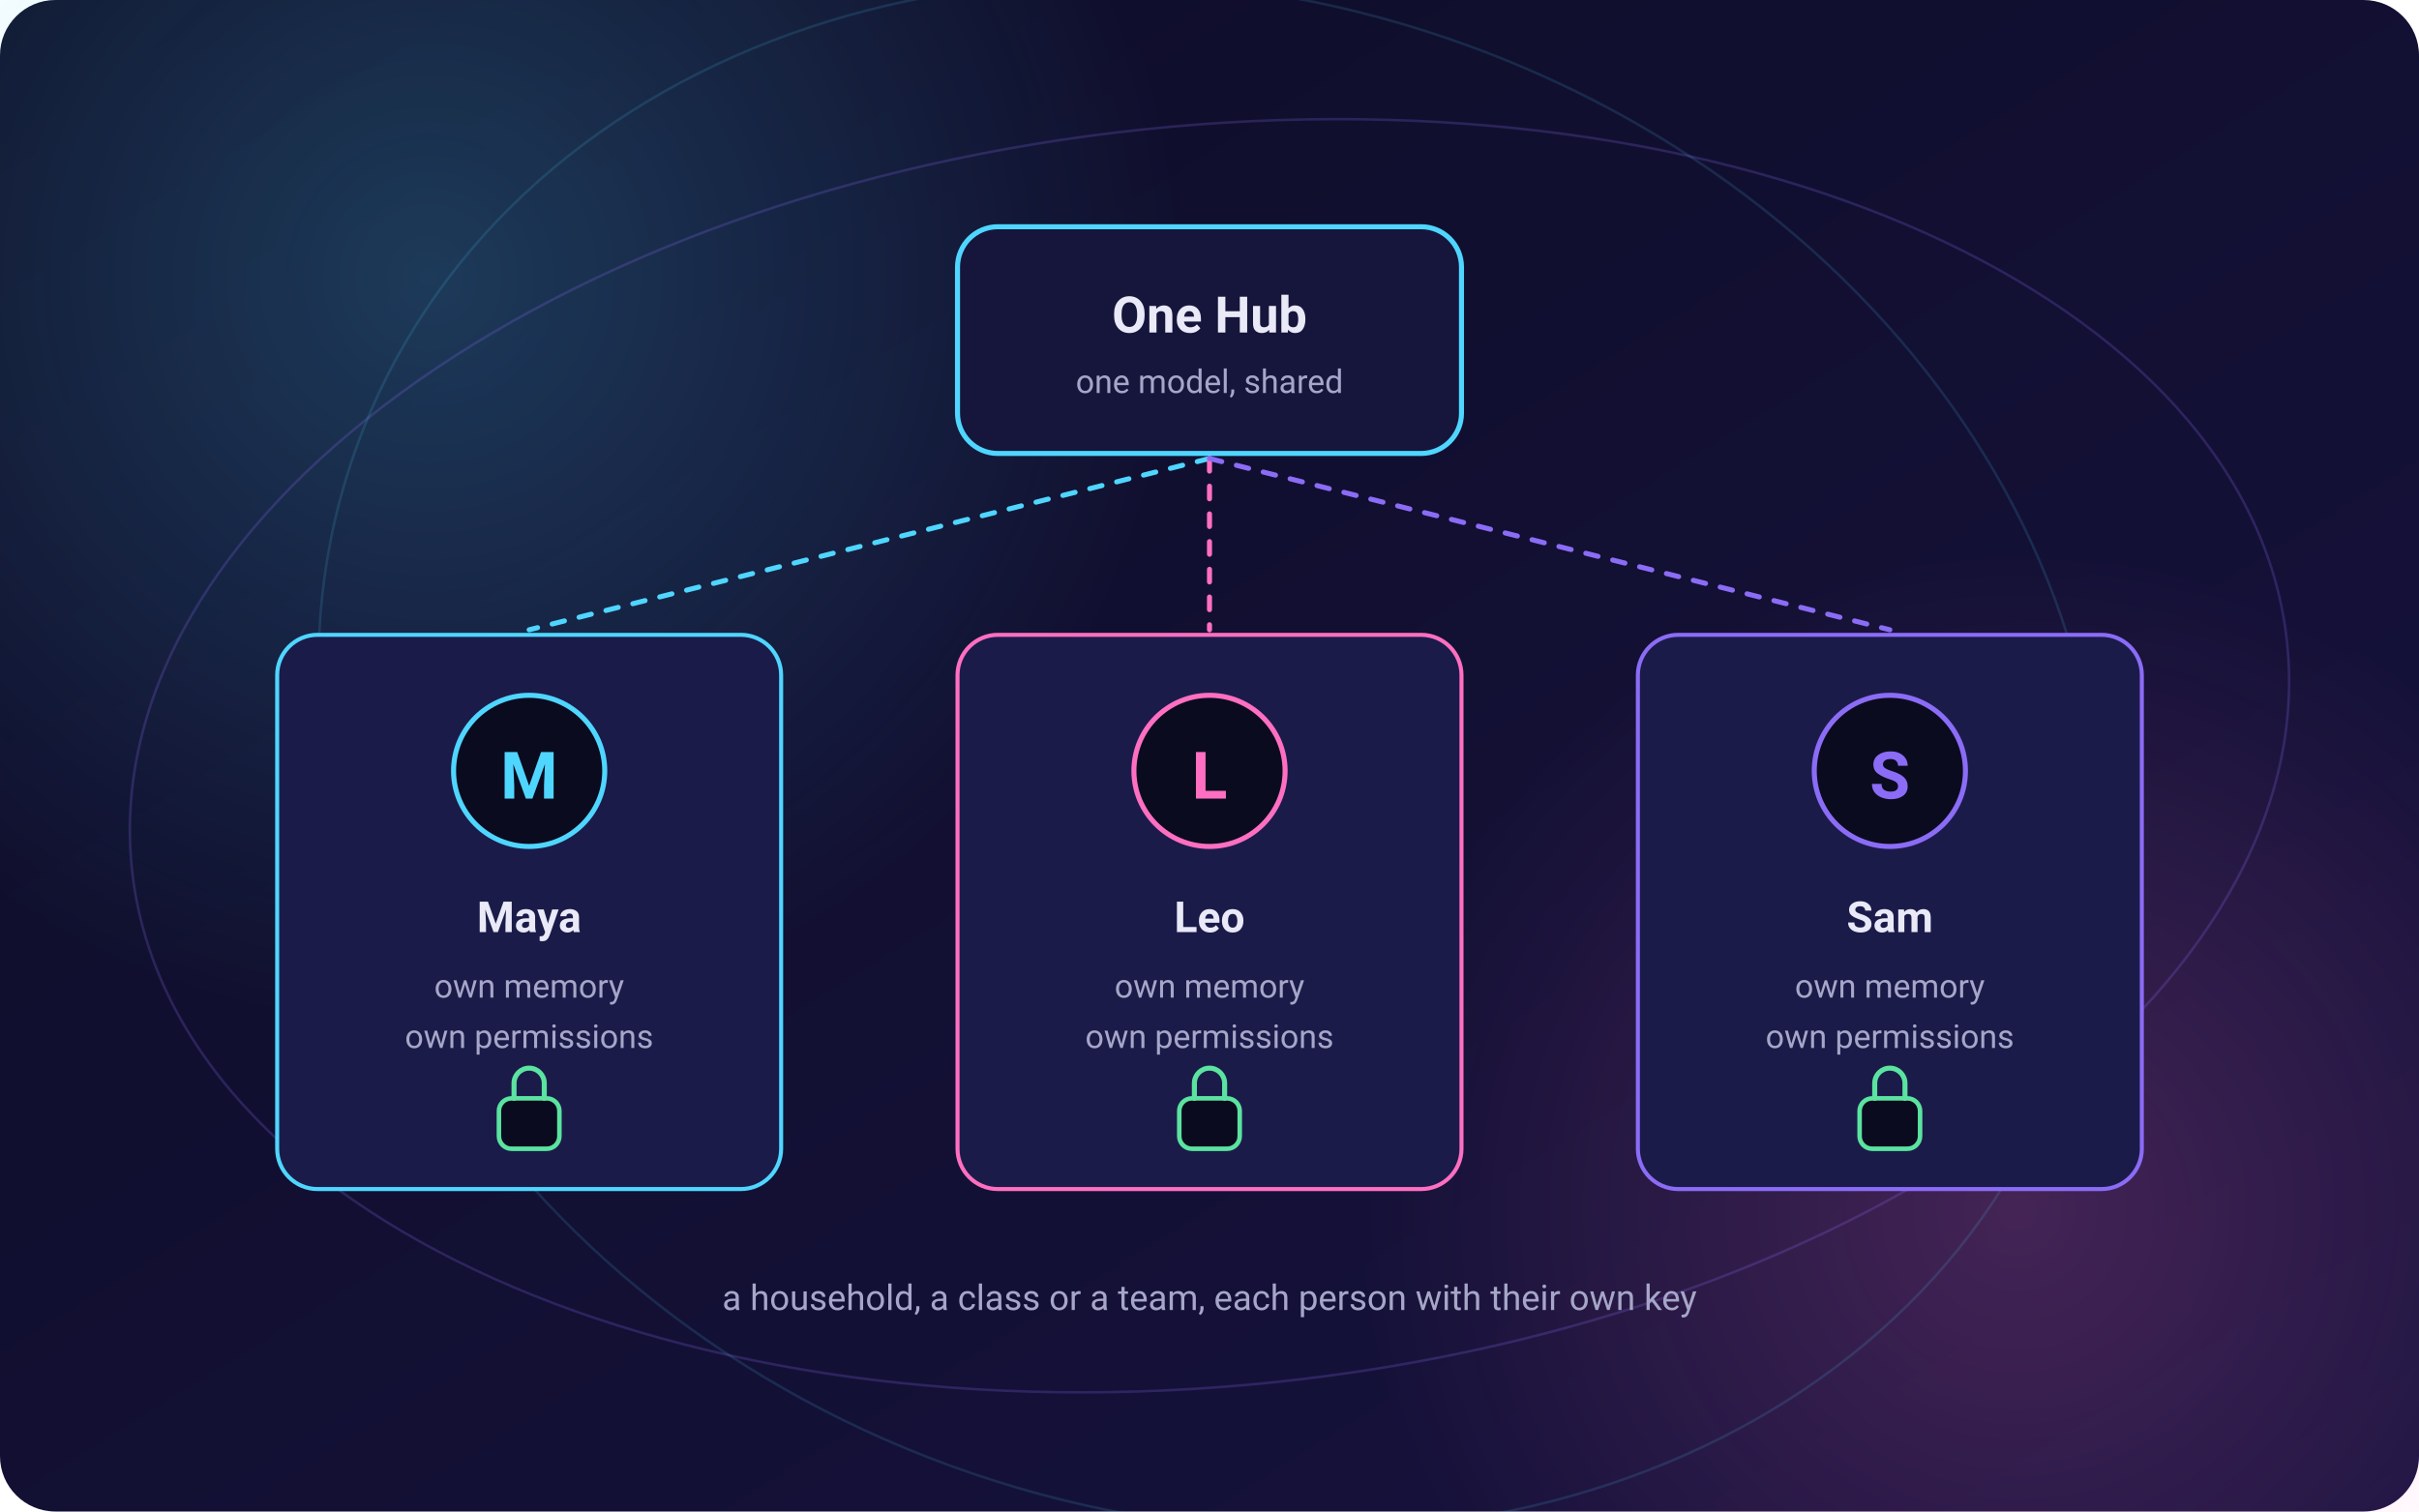
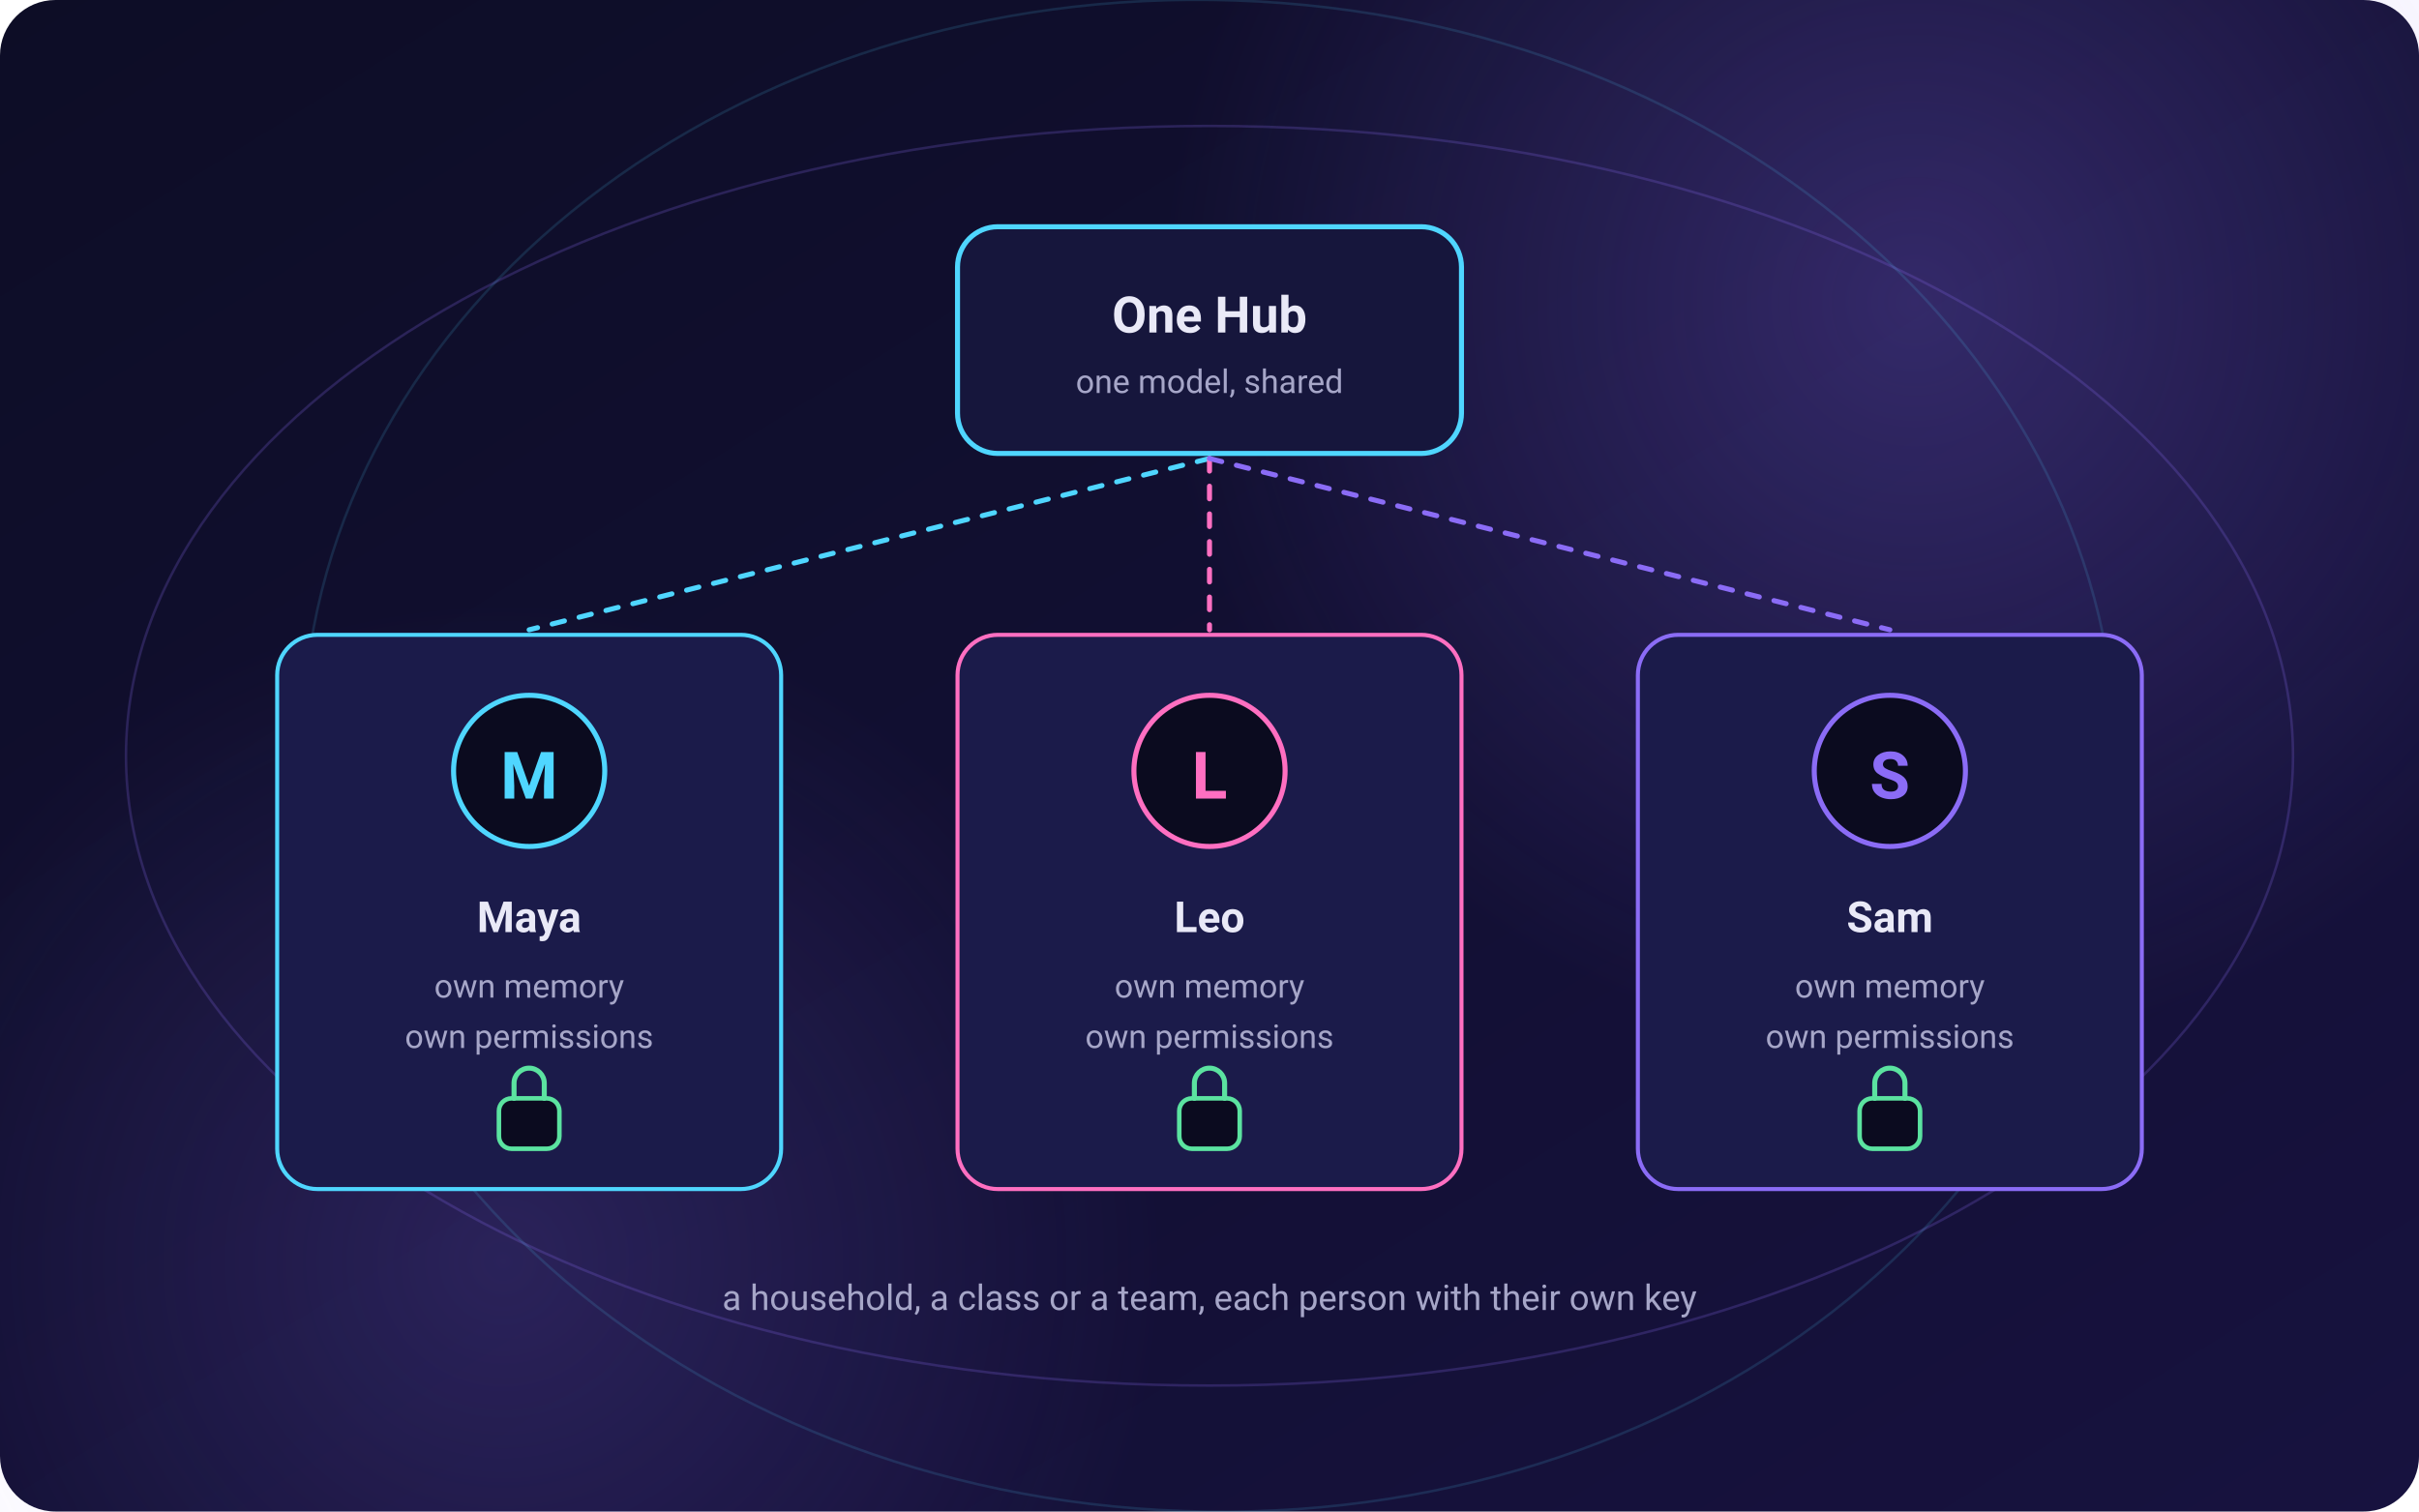
<svg xmlns="http://www.w3.org/2000/svg" viewBox="0 0 960 600" width="960" height="600" role="img">
  <defs>
    <linearGradient id="bg" x1="0" y1="0" x2="1" y2="1">
      <stop offset="0" stop-color="#0d0d26" />
      <stop offset="1" stop-color="#17123f" />
    </linearGradient>
    <linearGradient id="brand" x1="0" y1="0" x2="1" y2="0">
      <stop offset="0" stop-color="#4fd6ff" />
      <stop offset=".6" stop-color="#8b6cf6" />
      <stop offset="1" stop-color="#ff6fc1" />
    </linearGradient>
    <linearGradient id="poster1" x1="0" y1="0" x2="1" y2="1">
      <stop offset="0" stop-color="#4fd6ff" />
      <stop offset="1" stop-color="#8b6cf6" />
    </linearGradient>
    <linearGradient id="poster2" x1="0" y1="0" x2="1" y2="1">
      <stop offset="0" stop-color="#ff6fc1" />
      <stop offset="1" stop-color="#8b6cf6" />
    </linearGradient>
    <linearGradient id="poster3" x1="0" y1="1" x2="1" y2="0">
      <stop offset="0" stop-color="#2b2b7a" />
      <stop offset="1" stop-color="#4fd6ff" />
    </linearGradient>
    <linearGradient id="poster4" x1="0" y1="0" x2="0" y2="1">
      <stop offset="0" stop-color="#ffc857" />
      <stop offset="1" stop-color="#ff6fc1" />
    </linearGradient>
    <radialGradient id="g0">
      <stop offset="0" stop-color="#4fd6ff" stop-opacity=".22" />
      <stop offset="1" stop-color="#4fd6ff" stop-opacity="0" />
    </radialGradient>
    <radialGradient id="g1">
      <stop offset="0" stop-color="#ff6fc1" stop-opacity=".2" />
      <stop offset="1" stop-color="#ff6fc1" stop-opacity="0" />
    </radialGradient>
    <radialGradient id="g2">
      <stop offset="0" stop-color="#8b6cf6" stop-opacity=".28" />
      <stop offset="1" stop-color="#8b6cf6" stop-opacity="0" />
    </radialGradient>
    <radialGradient id="g3">
      <stop offset="0" stop-color="#8b6cf6" stop-opacity=".2" />
      <stop offset="1" stop-color="#8b6cf6" stop-opacity="0" />
    </radialGradient>
  </defs>
  <rect width="960" height="600" rx="22" fill="url(#bg)" />
-   <circle cx="170" cy="110" r="300" fill="url(#g0)" />
-   <circle cx="800" cy="480" r="260" fill="url(#g1)" />
-   <ellipse cx="480.0" cy="300.0" rx="430" ry="250" fill="none" stroke="#8b6cf6" stroke-width="1" opacity=".22" transform="rotate(-6 480.0 300.0)" />
-   <ellipse cx="480.0" cy="300.0" rx="360" ry="300" fill="none" stroke="#4fd6ff" stroke-width="1" opacity=".14" transform="rotate(20 480.0 300.0)" />
+   <circle cx="760" cy="120" r="300" fill="url(#g2)" />
+   <circle cx="200" cy="500" r="260" fill="url(#g3)" />
+   <ellipse cx="480.0" cy="300.0" rx="430" ry="250" fill="none" stroke="#8b6cf6" stroke-width="1" opacity=".22" transform="rotate(0 480.0 300.0)" />
+   <ellipse cx="480.0" cy="300.0" rx="360" ry="300" fill="none" stroke="#4fd6ff" stroke-width="1" opacity=".14" transform="rotate(2 480.0 300.0)" />
  <rect x="380" y="90" width="200" height="90" rx="16" fill="#16163c" stroke="#4fd6ff" stroke-width="2" opacity="1" />
  <text x="480" y="132" font-family="system-ui, -apple-system, 'Segoe UI', Roboto, 'Helvetica Neue', Arial, sans-serif" font-size="20" font-weight="700" fill="#e9e9f7" text-anchor="middle" opacity="1">One Hub</text>
  <text x="480" y="156" font-family="system-ui, -apple-system, 'Segoe UI', Roboto, 'Helvetica Neue', Arial, sans-serif" font-size="13" font-weight="400" fill="#a6a6c8" text-anchor="middle" opacity="1">one model, shared</text>
  <line x1="480" y1="182" x2="210" y2="250" stroke="#4fd6ff" stroke-width="2" stroke-linecap="round" stroke-dasharray="5 6" opacity="1" />
  <rect x="110" y="252" width="200" height="220" rx="16" fill="#1b1b4a" stroke="#4fd6ff" stroke-width="1.6" opacity="1" />
  <circle cx="210" cy="306" r="30" fill="#0b0b1f" stroke="#4fd6ff" stroke-width="2" opacity="1" />
  <text x="210" y="317" font-family="system-ui, -apple-system, 'Segoe UI', Roboto, 'Helvetica Neue', Arial, sans-serif" font-size="26" font-weight="700" fill="#4fd6ff" text-anchor="middle" opacity="1">M</text>
  <text x="210" y="370" font-family="system-ui, -apple-system, 'Segoe UI', Roboto, 'Helvetica Neue', Arial, sans-serif" font-size="17" font-weight="700" fill="#e9e9f7" text-anchor="middle" opacity="1">Maya</text>
  <text x="210" y="396" font-family="system-ui, -apple-system, 'Segoe UI', Roboto, 'Helvetica Neue', Arial, sans-serif" font-size="13" font-weight="400" fill="#a6a6c8" text-anchor="middle" opacity="1">own memory</text>
  <text x="210" y="416" font-family="system-ui, -apple-system, 'Segoe UI', Roboto, 'Helvetica Neue', Arial, sans-serif" font-size="13" font-weight="400" fill="#a6a6c8" text-anchor="middle" opacity="1">own permissions</text>
  <rect x="198" y="436" width="24" height="20" rx="5" fill="#0b0b1f" stroke="#5be3a0" stroke-width="1.8" opacity="1" />
  <path d="M204 436 v-6 a6 6 0 0 1 12 0 v6" stroke="#5be3a0" stroke-width="2" fill="none" stroke-linecap="round" stroke-linejoin="round" opacity="1" />
  <line x1="480" y1="182" x2="480" y2="250" stroke="#ff6fc1" stroke-width="2" stroke-linecap="round" stroke-dasharray="5 6" opacity="1" />
  <rect x="380" y="252" width="200" height="220" rx="16" fill="#1b1b4a" stroke="#ff6fc1" stroke-width="1.6" opacity="1" />
  <circle cx="480" cy="306" r="30" fill="#0b0b1f" stroke="#ff6fc1" stroke-width="2" opacity="1" />
  <text x="480" y="317" font-family="system-ui, -apple-system, 'Segoe UI', Roboto, 'Helvetica Neue', Arial, sans-serif" font-size="26" font-weight="700" fill="#ff6fc1" text-anchor="middle" opacity="1">L</text>
  <text x="480" y="370" font-family="system-ui, -apple-system, 'Segoe UI', Roboto, 'Helvetica Neue', Arial, sans-serif" font-size="17" font-weight="700" fill="#e9e9f7" text-anchor="middle" opacity="1">Leo</text>
  <text x="480" y="396" font-family="system-ui, -apple-system, 'Segoe UI', Roboto, 'Helvetica Neue', Arial, sans-serif" font-size="13" font-weight="400" fill="#a6a6c8" text-anchor="middle" opacity="1">own memory</text>
  <text x="480" y="416" font-family="system-ui, -apple-system, 'Segoe UI', Roboto, 'Helvetica Neue', Arial, sans-serif" font-size="13" font-weight="400" fill="#a6a6c8" text-anchor="middle" opacity="1">own permissions</text>
  <rect x="468" y="436" width="24" height="20" rx="5" fill="#0b0b1f" stroke="#5be3a0" stroke-width="1.8" opacity="1" />
  <path d="M474 436 v-6 a6 6 0 0 1 12 0 v6" stroke="#5be3a0" stroke-width="2" fill="none" stroke-linecap="round" stroke-linejoin="round" opacity="1" />
  <line x1="480" y1="182" x2="750" y2="250" stroke="#8b6cf6" stroke-width="2" stroke-linecap="round" stroke-dasharray="5 6" opacity="1" />
  <rect x="650" y="252" width="200" height="220" rx="16" fill="#1b1b4a" stroke="#8b6cf6" stroke-width="1.6" opacity="1" />
  <circle cx="750" cy="306" r="30" fill="#0b0b1f" stroke="#8b6cf6" stroke-width="2" opacity="1" />
  <text x="750" y="317" font-family="system-ui, -apple-system, 'Segoe UI', Roboto, 'Helvetica Neue', Arial, sans-serif" font-size="26" font-weight="700" fill="#8b6cf6" text-anchor="middle" opacity="1">S</text>
  <text x="750" y="370" font-family="system-ui, -apple-system, 'Segoe UI', Roboto, 'Helvetica Neue', Arial, sans-serif" font-size="17" font-weight="700" fill="#e9e9f7" text-anchor="middle" opacity="1">Sam</text>
  <text x="750" y="396" font-family="system-ui, -apple-system, 'Segoe UI', Roboto, 'Helvetica Neue', Arial, sans-serif" font-size="13" font-weight="400" fill="#a6a6c8" text-anchor="middle" opacity="1">own memory</text>
  <text x="750" y="416" font-family="system-ui, -apple-system, 'Segoe UI', Roboto, 'Helvetica Neue', Arial, sans-serif" font-size="13" font-weight="400" fill="#a6a6c8" text-anchor="middle" opacity="1">own permissions</text>
  <rect x="738" y="436" width="24" height="20" rx="5" fill="#0b0b1f" stroke="#5be3a0" stroke-width="1.8" opacity="1" />
  <path d="M744 436 v-6 a6 6 0 0 1 12 0 v6" stroke="#5be3a0" stroke-width="2" fill="none" stroke-linecap="round" stroke-linejoin="round" opacity="1" />
  <text x="480" y="520" font-family="system-ui, -apple-system, 'Segoe UI', Roboto, 'Helvetica Neue', Arial, sans-serif" font-size="14" font-weight="400" fill="#a6a6c8" text-anchor="middle" opacity="1">a household, a class or a team, each person with their own key</text>
</svg>
